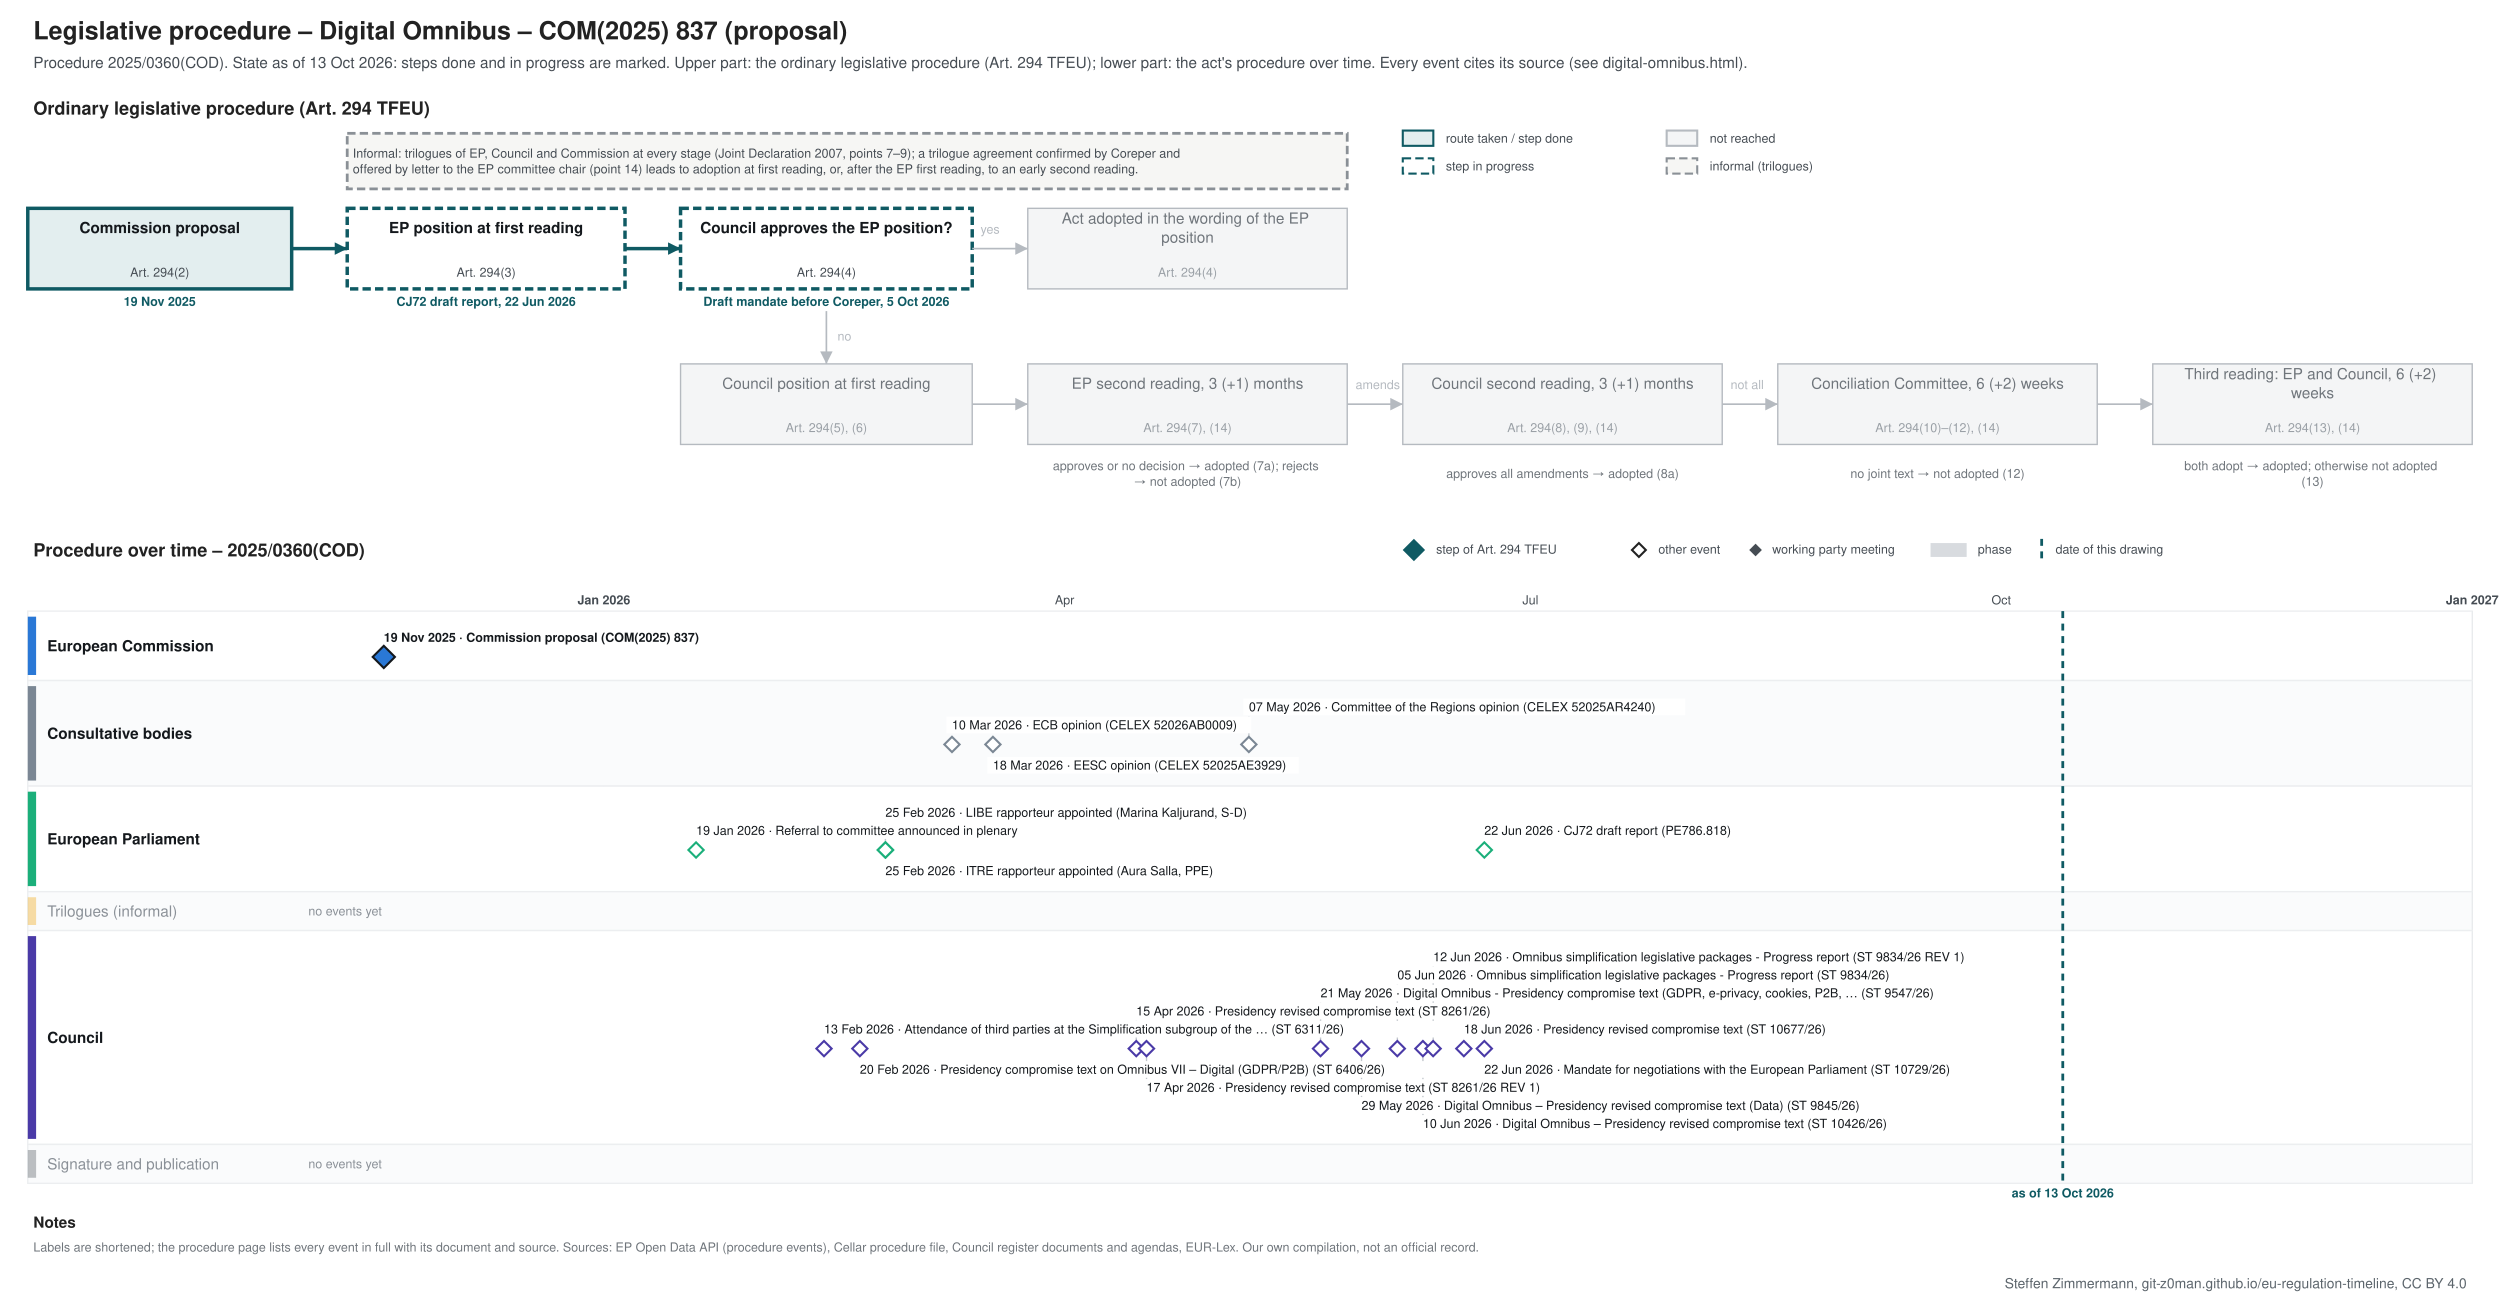
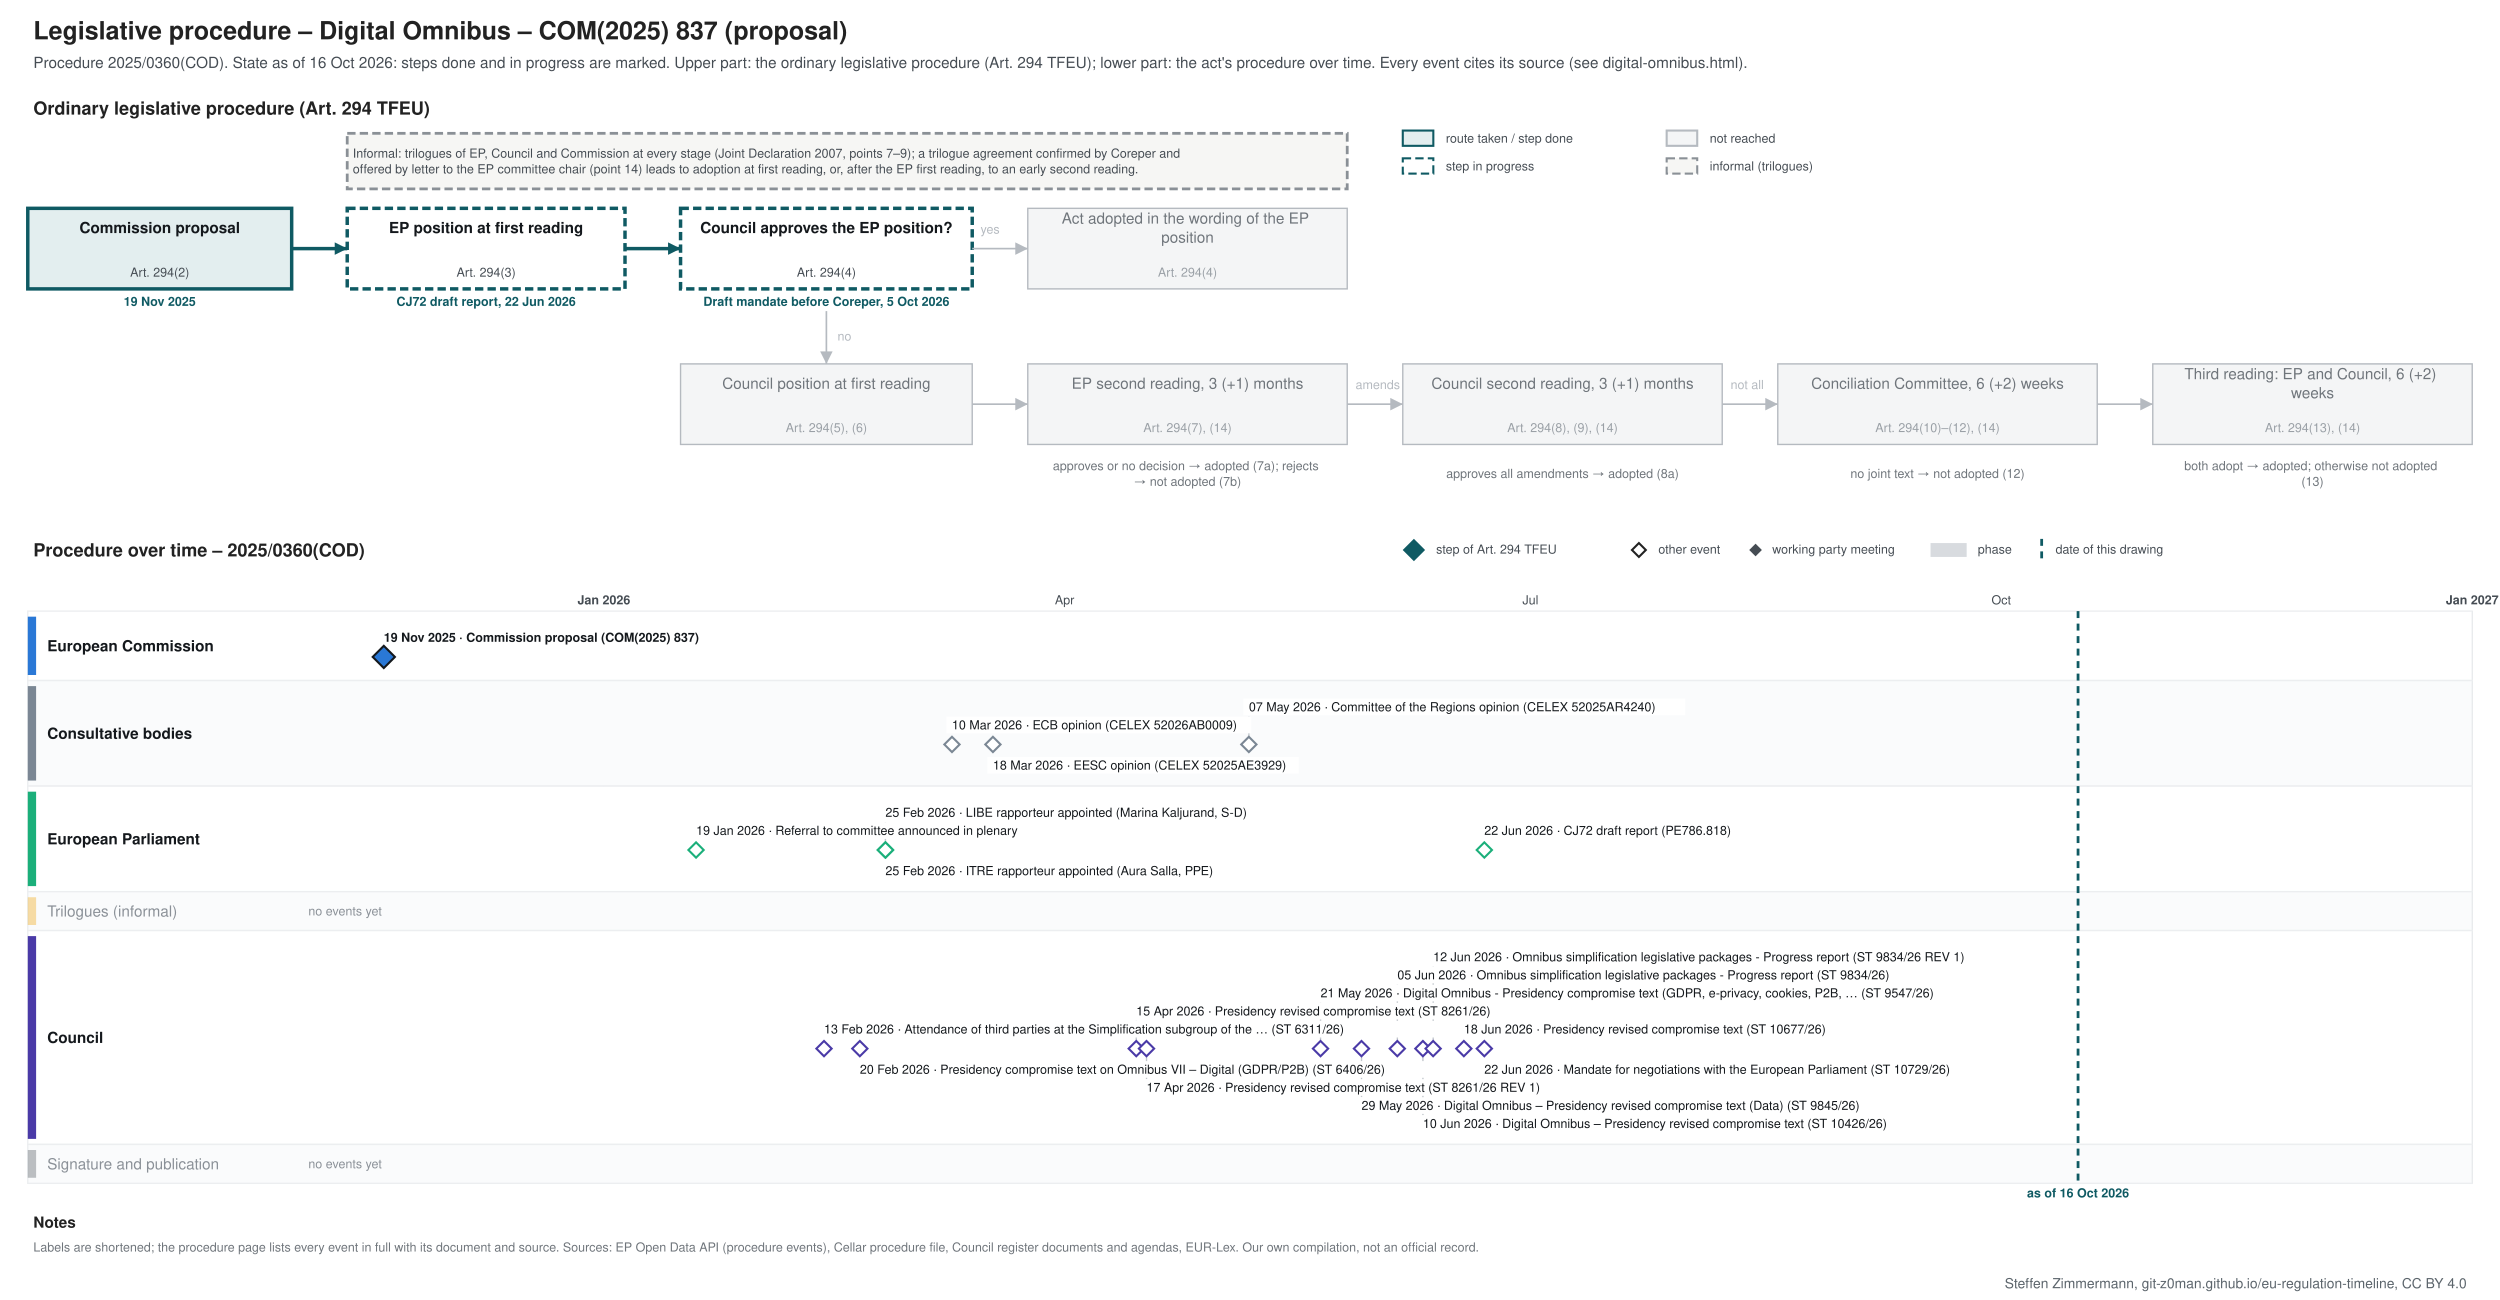
<svg xmlns="http://www.w3.org/2000/svg" xmlns:xlink="http://www.w3.org/1999/xlink" width="1800" height="936" viewBox="0 0 1800 936" font-family="&quot;Source Sans 3&quot;, Helvetica, Arial, sans-serif">
  <rect width="1800" height="936" fill="#ffffff" />
-   <g class="procedure" data-route="" data-state="ongoing" data-as_of="2026-10-13">
+   <g class="procedure" data-route="" data-state="ongoing" data-as_of="2026-10-16">
    <text font-size="18" fill="#222222" text-anchor="start" font-weight="bold">
      <tspan x="24.0" y="28.3">Legislative procedure – Digital Omnibus – COM(2025) 837 (proposal)</tspan>
    </text>
    <text font-size="11" fill="#454c53" text-anchor="start">
-       <tspan x="24.0" y="48.9">Procedure 2025/0360(COD). State as of 13 Oct 2026: steps done and in progress are marked. Upper part: the ordinary legislative procedure (Art. 294 TFEU); lower part: the act's procedure over time. Every event cites its source (see digital-omnibus.html).</tspan>
+       <tspan x="24.0" y="48.9">Procedure 2025/0360(COD). State as of 16 Oct 2026: steps done and in progress are marked. Upper part: the ordinary legislative procedure (Art. 294 TFEU); lower part: the act's procedure over time. Every event cites its source (see digital-omnibus.html).</tspan>
    </text>
    <text font-size="13" fill="#222222" text-anchor="start" font-weight="bold">
      <tspan x="24.0" y="82.5">Ordinary legislative procedure (Art. 294 TFEU)</tspan>
    </text>
    <rect x="1010.0" y="94.0" width="22.0" height="11.0" fill="#e3eeef" stroke="#0f5a63" stroke-width="1.5" />
    <text font-size="9" fill="#454c53" text-anchor="start">
      <tspan x="1041.0" y="102.7">route taken / step done</tspan>
    </text>
    <rect x="1010.0" y="114.0" width="22.0" height="11.0" fill="#ffffff" stroke="#0f5a63" stroke-dasharray="6 3" stroke-width="1.5" />
    <text font-size="9" fill="#454c53" text-anchor="start">
      <tspan x="1041.0" y="122.7">step in progress</tspan>
    </text>
    <rect x="1200.0" y="94.0" width="22.0" height="11.0" fill="#f4f5f6" stroke="#b5bac0" stroke-width="1.5" />
    <text font-size="9" fill="#454c53" text-anchor="start">
      <tspan x="1231.0" y="102.7">not reached</tspan>
    </text>
    <rect x="1200.0" y="114.0" width="22.0" height="11.0" fill="#f6f6f4" stroke="#8a9096" stroke-dasharray="6 3" stroke-width="1.5" />
    <text font-size="9" fill="#454c53" text-anchor="start">
      <tspan x="1231.0" y="122.7">informal (trilogues)</tspan>
    </text>
    <rect x="20.0" y="150.0" width="190.0" height="58.0" fill="#e3eeef" stroke="#0f5a63" stroke-width="2.5" />
    <text font-size="11" fill="#14181c" text-anchor="middle" font-weight="bold">
      <tspan x="115.0" y="167.8">Commission proposal</tspan>
    </text>
    <text font-size="9" fill="#454c53" text-anchor="middle">
      <tspan x="115.0" y="199.2">Art. 294(2)</tspan>
    </text>
    <text font-size="9" fill="#0f5a63" text-anchor="middle" font-weight="bold">
      <tspan x="115.0" y="220.2">19 Nov 2025</tspan>
    </text>
    <rect x="250.0" y="150.0" width="200.0" height="58.0" fill="#ffffff" stroke="#0f5a63" stroke-dasharray="6 3" stroke-width="2.5" />
    <text font-size="11" fill="#14181c" text-anchor="middle" font-weight="bold">
      <tspan x="350.0" y="167.8">EP position at first reading</tspan>
    </text>
    <text font-size="9" fill="#454c53" text-anchor="middle">
      <tspan x="350.0" y="199.2">Art. 294(3)</tspan>
    </text>
    <text font-size="9" fill="#0f5a63" text-anchor="middle" font-weight="bold">
      <tspan x="350.0" y="220.2">CJ72 draft report, 22 Jun 2026</tspan>
    </text>
    <rect x="490.0" y="150.0" width="210.0" height="58.0" fill="#ffffff" stroke="#0f5a63" stroke-dasharray="6 3" stroke-width="2.5" />
    <text font-size="11" fill="#14181c" text-anchor="middle" font-weight="bold">
      <tspan x="595.0" y="167.8">Council approves the EP position?</tspan>
    </text>
    <text font-size="9" fill="#454c53" text-anchor="middle">
      <tspan x="595.0" y="199.2">Art. 294(4)</tspan>
    </text>
    <text font-size="9" fill="#0f5a63" text-anchor="middle" font-weight="bold">
      <tspan x="595.0" y="220.2">Draft mandate before Coreper, 5 Oct 2026</tspan>
    </text>
    <rect x="740.0" y="150.0" width="230.0" height="58.0" fill="#f4f5f6" stroke="#b5bac0" stroke-width="1" />
    <text font-size="11" fill="#6f757b" text-anchor="middle">
      <tspan x="855.0" y="161.0">Act adopted in the wording of the EP</tspan>
      <tspan x="855.0" y="174.7">position</tspan>
    </text>
    <text font-size="9" fill="#9aa0a6" text-anchor="middle">
      <tspan x="855.0" y="199.2">Art. 294(4)</tspan>
    </text>
    <rect x="490.0" y="262.0" width="210.0" height="58.0" fill="#f4f5f6" stroke="#b5bac0" stroke-width="1" />
    <text font-size="11" fill="#6f757b" text-anchor="middle">
      <tspan x="595.0" y="279.9">Council position at first reading</tspan>
    </text>
    <text font-size="9" fill="#9aa0a6" text-anchor="middle">
      <tspan x="595.0" y="311.1">Art. 294(5), (6)</tspan>
    </text>
    <rect x="740.0" y="262.0" width="230.0" height="58.0" fill="#f4f5f6" stroke="#b5bac0" stroke-width="1" />
    <text font-size="11" fill="#6f757b" text-anchor="middle">
      <tspan x="855.0" y="279.9">EP second reading, 3 (+1) months</tspan>
    </text>
    <text font-size="9" fill="#9aa0a6" text-anchor="middle">
      <tspan x="855.0" y="311.1">Art. 294(7), (14)</tspan>
    </text>
    <rect x="1010.0" y="262.0" width="230.0" height="58.0" fill="#f4f5f6" stroke="#b5bac0" stroke-width="1" />
    <text font-size="11" fill="#6f757b" text-anchor="middle">
      <tspan x="1125.0" y="279.9">Council second reading, 3 (+1) months</tspan>
    </text>
    <text font-size="9" fill="#9aa0a6" text-anchor="middle">
      <tspan x="1125.0" y="311.1">Art. 294(8), (9), (14)</tspan>
    </text>
    <rect x="1280.0" y="262.0" width="230.0" height="58.0" fill="#f4f5f6" stroke="#b5bac0" stroke-width="1" />
    <text font-size="11" fill="#6f757b" text-anchor="middle">
      <tspan x="1395.0" y="279.9">Conciliation Committee, 6 (+2) weeks</tspan>
    </text>
    <text font-size="9" fill="#9aa0a6" text-anchor="middle">
      <tspan x="1395.0" y="311.1">Art. 294(10)–(12), (14)</tspan>
    </text>
    <rect x="1550.0" y="262.0" width="230.0" height="58.0" fill="#f4f5f6" stroke="#b5bac0" stroke-width="1" />
    <text font-size="11" fill="#6f757b" text-anchor="middle">
      <tspan x="1665.0" y="273.0">Third reading: EP and Council, 6 (+2)</tspan>
      <tspan x="1665.0" y="286.7">weeks</tspan>
    </text>
    <text font-size="9" fill="#9aa0a6" text-anchor="middle">
      <tspan x="1665.0" y="311.1">Art. 294(13), (14)</tspan>
    </text>
    <text font-size="9" fill="#6f757b" text-anchor="middle">
      <tspan x="855.0" y="338.5">approves or no decision → adopted (7a); rejects</tspan>
      <tspan x="855.0" y="349.8">→ not adopted (7b)</tspan>
    </text>
    <text font-size="9" fill="#6f757b" text-anchor="middle">
      <tspan x="1125.0" y="344.1">approves all amendments → adopted (8a)</tspan>
    </text>
    <text font-size="9" fill="#6f757b" text-anchor="middle">
      <tspan x="1395.0" y="344.1">no joint text → not adopted (12)</tspan>
    </text>
    <text font-size="9" fill="#6f757b" text-anchor="middle">
      <tspan x="1665.0" y="338.5">both adopt → adopted; otherwise not adopted</tspan>
      <tspan x="1665.0" y="349.8">(13)</tspan>
    </text>
    <polyline points="210.0,179.0 250.0,179.0" fill="none" stroke="#0f5a63" stroke-width="2.5" />
    <polygon points="250.0,179.0 241.0,183.5 241.0,174.5" fill="#0f5a63" />
    <polyline points="450.0,179.0 490.0,179.0" fill="none" stroke="#0f5a63" stroke-width="2.5" />
    <polygon points="490.0,179.0 481.0,183.5 481.0,174.5" fill="#0f5a63" />
    <polyline points="700.0,179.0 740.0,179.0" fill="none" stroke="#b5bac0" stroke-width="1.2" />
    <polygon points="740.0,179.0 731.0,183.5 731.0,174.5" fill="#b5bac0" />
    <text font-size="9" fill="#b5bac0" text-anchor="start">
      <tspan x="706.0" y="168.2">yes</tspan>
    </text>
    <polyline points="595.0,224.0 595.0,262.0" fill="none" stroke="#b5bac0" stroke-width="1.2" />
    <polygon points="595.0,262.0 590.5,253.0 599.5,253.0" fill="#b5bac0" />
    <text font-size="9" fill="#b5bac0" text-anchor="start">
      <tspan x="603.0" y="245.2">no</tspan>
    </text>
    <polyline points="700.0,291.0 740.0,291.0" fill="none" stroke="#b5bac0" stroke-width="1.2" />
    <polygon points="740.0,291.0 731.0,295.5 731.0,286.5" fill="#b5bac0" />
    <polyline points="970.0,291.0 1010.0,291.0" fill="none" stroke="#b5bac0" stroke-width="1.2" />
    <polygon points="1010.0,291.0 1001.0,295.5 1001.0,286.5" fill="#b5bac0" />
    <polyline points="1240.0,291.0 1280.0,291.0" fill="none" stroke="#b5bac0" stroke-width="1.2" />
    <polygon points="1280.0,291.0 1271.0,295.5 1271.0,286.5" fill="#b5bac0" />
    <polyline points="1510.0,291.0 1550.0,291.0" fill="none" stroke="#b5bac0" stroke-width="1.2" />
    <polygon points="1550.0,291.0 1541.0,295.5 1541.0,286.5" fill="#b5bac0" />
    <text font-size="9" fill="#b5bac0" text-anchor="start">
      <tspan x="976.0" y="280.1">amends</tspan>
    </text>
    <text font-size="9" fill="#b5bac0" text-anchor="start">
      <tspan x="1246.0" y="280.1">not all</tspan>
    </text>
    <rect x="250.0" y="96.0" width="720.0" height="40.0" fill="#f6f6f4" stroke="#8a9096" stroke-dasharray="6 3" stroke-width="2" />
    <text font-size="9" fill="#454c53" text-anchor="start">
      <tspan x="254.0" y="113.5">Informal: trilogues of EP, Council and Commission at every stage (Joint Declaration 2007, points 7–9); a trilogue agreement confirmed by Coreper and</tspan>
      <tspan x="254.0" y="124.8">offered by letter to the EP committee chair (point 14) leads to adoption at first reading, or, after the EP first reading, to an early second reading.</tspan>
    </text>
    <text font-size="13" fill="#222222" text-anchor="start" font-weight="bold">
      <tspan x="24.0" y="400.6">Procedure over time – 2025/0360(COD)</tspan>
    </text>
    <polygon points="1018,389 1025,396 1018,403 1011,396" fill="#0f5a63" stroke="#0f5a63" stroke-width="1.5" />
    <text font-size="9" fill="#454c53" text-anchor="start">
      <tspan x="1034.0" y="398.6">step of Art. 294 TFEU</tspan>
    </text>
    <polygon points="1180,391 1185,396 1180,401 1175,396" fill="#ffffff" stroke="#222222" stroke-width="1.5" />
    <text font-size="9" fill="#454c53" text-anchor="start">
      <tspan x="1194.0" y="398.6">other event</tspan>
    </text>
    <polygon points="1264,392.5 1267.5,396 1264,399.5 1260.5,396" fill="#454c53" stroke="#454c53" stroke-width="1.5" />
    <text font-size="9" fill="#454c53" text-anchor="start">
      <tspan x="1276.0" y="398.6">working party meeting</tspan>
    </text>
    <rect x="1390.0" y="391.0" width="26.0" height="10.0" fill="#7b8794" stroke="none" opacity="0.3" />
    <text font-size="9" fill="#454c53" text-anchor="start">
      <tspan x="1424.0" y="398.6">phase</tspan>
    </text>
    <line x1="1470.0" y1="388.0" x2="1470.0" y2="403.0" stroke="#0f5a63" stroke-width="2" stroke-dasharray="5 4" />
    <text font-size="9" fill="#454c53" text-anchor="start">
      <tspan x="1480.0" y="398.6">date of this drawing</tspan>
    </text>
    <line x1="210.0" y1="440.0" x2="210.0" y2="852.0" stroke="#e3e6e9" stroke-width="1" />
    <line x1="320.6" y1="440.0" x2="320.6" y2="852.0" stroke="#e3e6e9" stroke-width="1" />
    <line x1="434.8" y1="440.0" x2="434.8" y2="852.0" stroke="#b5bac0" stroke-width="1" />
    <text font-size="9" fill="#454c53" text-anchor="middle" font-weight="bold">
      <tspan x="434.8" y="435.1">Jan 2026</tspan>
    </text>
    <line x1="549.1" y1="440.0" x2="549.1" y2="852.0" stroke="#e3e6e9" stroke-width="1" />
    <line x1="652.3" y1="440.0" x2="652.3" y2="852.0" stroke="#e3e6e9" stroke-width="1" />
    <line x1="766.5" y1="440.0" x2="766.5" y2="852.0" stroke="#e3e6e9" stroke-width="1" />
    <text font-size="9" fill="#454c53" text-anchor="middle">
      <tspan x="766.5" y="435.1">Apr</tspan>
    </text>
    <line x1="877.1" y1="440.0" x2="877.1" y2="852.0" stroke="#e3e6e9" stroke-width="1" />
    <line x1="991.3" y1="440.0" x2="991.3" y2="852.0" stroke="#e3e6e9" stroke-width="1" />
    <line x1="1101.9" y1="440.0" x2="1101.9" y2="852.0" stroke="#e3e6e9" stroke-width="1" />
    <text font-size="9" fill="#454c53" text-anchor="middle">
      <tspan x="1101.9" y="435.1">Jul</tspan>
    </text>
    <line x1="1216.1" y1="440.0" x2="1216.1" y2="852.0" stroke="#e3e6e9" stroke-width="1" />
    <line x1="1330.4" y1="440.0" x2="1330.4" y2="852.0" stroke="#e3e6e9" stroke-width="1" />
    <line x1="1440.9" y1="440.0" x2="1440.9" y2="852.0" stroke="#e3e6e9" stroke-width="1" />
    <text font-size="9" fill="#454c53" text-anchor="middle">
      <tspan x="1440.9" y="435.1">Oct</tspan>
    </text>
    <line x1="1555.2" y1="440.0" x2="1555.2" y2="852.0" stroke="#e3e6e9" stroke-width="1" />
    <line x1="1665.8" y1="440.0" x2="1665.8" y2="852.0" stroke="#e3e6e9" stroke-width="1" />
    <line x1="1780.0" y1="440.0" x2="1780.0" y2="852.0" stroke="#b5bac0" stroke-width="1" />
    <text font-size="9" fill="#454c53" text-anchor="middle" font-weight="bold">
      <tspan x="1780.0" y="435.1">Jan 2027</tspan>
    </text>
    <rect x="20.0" y="440.0" width="1760.0" height="50.0" fill="#ffffff" stroke="#eceef0" />
    <rect x="20.0" y="444.0" width="6.0" height="42.0" fill="#2a78d6" stroke="none" />
    <text font-size="11" fill="#14181c" text-anchor="start" font-weight="bold">
      <tspan x="34.0" y="468.9">European Commission</tspan>
    </text>
    <rect x="20.0" y="490.0" width="1760.0" height="76.0" fill="#fafbfc" stroke="#eceef0" />
    <rect x="20.0" y="494.0" width="6.0" height="68.0" fill="#7b8794" stroke="none" />
    <text font-size="11" fill="#14181c" text-anchor="start" font-weight="bold">
      <tspan x="34.0" y="531.9">Consultative bodies</tspan>
    </text>
    <rect x="20.0" y="566.0" width="1760.0" height="76.0" fill="#ffffff" stroke="#eceef0" />
    <rect x="20.0" y="570.0" width="6.0" height="68.0" fill="#1baf7a" stroke="none" />
    <text font-size="11" fill="#14181c" text-anchor="start" font-weight="bold">
      <tspan x="34.0" y="607.9">European Parliament</tspan>
    </text>
    <rect x="20.0" y="642.0" width="1760.0" height="28.0" fill="#fafbfc" stroke="#eceef0" />
    <rect x="20.0" y="646.0" width="6.0" height="20.0" fill="#eda100" stroke="none" opacity="0.35" />
    <text font-size="11" fill="#8a9097" text-anchor="start">
      <tspan x="34.0" y="659.9">Trilogues (informal)</tspan>
    </text>
    <text font-size="9" fill="#8a9097" text-anchor="start">
      <tspan x="222.0" y="659.1">no events yet</tspan>
    </text>
    <rect x="20.0" y="670.0" width="1760.0" height="154.0" fill="#ffffff" stroke="#eceef0" />
    <rect x="20.0" y="674.0" width="6.0" height="146.0" fill="#4a3aa7" stroke="none" />
    <text font-size="11" fill="#14181c" text-anchor="start" font-weight="bold">
      <tspan x="34.0" y="750.9">Council</tspan>
    </text>
    <rect x="20.0" y="824.0" width="1760.0" height="28.0" fill="#fafbfc" stroke="#eceef0" />
    <rect x="20.0" y="828.0" width="6.0" height="20.0" fill="#454c53" stroke="none" opacity="0.35" />
    <text font-size="11" fill="#8a9097" text-anchor="start">
      <tspan x="34.0" y="841.9">Signature and publication</tspan>
    </text>
    <text font-size="9" fill="#8a9097" text-anchor="start">
      <tspan x="222.0" y="841.1">no events yet</tspan>
    </text>
-     <line x1="1485.2" y1="440.0" x2="1485.2" y2="852.0" stroke="#0f5a63" stroke-width="2" stroke-dasharray="5 4" />
+     <line x1="1496.2" y1="440.0" x2="1496.2" y2="852.0" stroke="#0f5a63" stroke-width="2" stroke-dasharray="5 4" />
    <text font-size="9" fill="#0f5a63" text-anchor="middle" font-weight="bold">
-       <tspan x="1485.2" y="862.1">as of 13 Oct 2026</tspan>
+       <tspan x="1496.2" y="862.1">as of 16 Oct 2026</tspan>
    </text>
    <rect x="272.3" y="453.0" width="253.0" height="12.0" fill="#ffffff" />
    <a xlink:href="https://eur-lex.europa.eu/legal-content/EN/TXT/?uri=CELEX:52025PC0837" target="_blank">
      <text font-size="9" fill="#14181c" text-anchor="start" font-weight="bold">
        <tspan x="276.3" y="462.1">19 Nov 2025 · Commission proposal (COM(2025) 837)</tspan>
      </text>
    </a>
    <a xlink:href="https://eur-lex.europa.eu/legal-content/EN/TXT/?uri=CELEX:52025PC0837" target="_blank">
      <polygon points="276.338,465 284.338,473 276.338,481 268.338,473" fill="#2a78d6" stroke="#14181c" stroke-width="1.5" />
    </a>
    <line x1="899.2" y1="516.0" x2="899.2" y2="530.0" stroke="#c3c8cd" stroke-width="1" />
    <rect x="681.4" y="516.0" width="219.5" height="12.0" fill="#ffffff" />
    <a xlink:href="https://eur-lex.europa.eu/legal-content/EN/TXT/?uri=CELEX:52026AB0009" target="_blank">
      <text font-size="9" fill="#14181c" text-anchor="start">
        <tspan x="685.4" y="525.1">10 Mar 2026 · ECB opinion (CELEX 52026AB0009)</tspan>
      </text>
    </a>
    <rect x="710.9" y="545.0" width="224.2" height="12.0" fill="#ffffff" />
    <a xlink:href="https://eur-lex.europa.eu/legal-content/EN/TXT/?uri=CELEX:52025AE3929" target="_blank">
      <text font-size="9" fill="#14181c" text-anchor="start">
        <tspan x="714.9" y="554.1">18 Mar 2026 · EESC opinion (CELEX 52025AE3929)</tspan>
      </text>
    </a>
    <rect x="895.2" y="503.0" width="318.2" height="12.0" fill="#ffffff" />
    <a xlink:href="https://eur-lex.europa.eu/legal-content/EN/TXT/?uri=CELEX:52025AR4240" target="_blank">
      <text font-size="9" fill="#14181c" text-anchor="start">
        <tspan x="899.2" y="512.1">07 May 2026 · Committee of the Regions opinion (CELEX 52025AR4240)</tspan>
      </text>
    </a>
    <a xlink:href="https://eur-lex.europa.eu/legal-content/EN/TXT/?uri=CELEX:52026AB0009" target="_blank">
      <polygon points="685.423,530.5 690.923,536 685.423,541.5 679.923,536" fill="#ffffff" stroke="#7b8794" stroke-width="1.5" />
    </a>
    <a xlink:href="https://eur-lex.europa.eu/legal-content/EN/TXT/?uri=CELEX:52025AE3929" target="_blank">
      <polygon points="714.906,530.5 720.406,536 714.906,541.5 709.406,536" fill="#ffffff" stroke="#7b8794" stroke-width="1.5" />
    </a>
    <a xlink:href="https://eur-lex.europa.eu/legal-content/EN/TXT/?uri=CELEX:52025AR4240" target="_blank">
      <polygon points="899.178,530.5 904.678,536 899.178,541.5 893.678,536" fill="#ffffff" stroke="#7b8794" stroke-width="1.5" />
    </a>
    <line x1="637.5" y1="592.0" x2="637.5" y2="606.0" stroke="#c3c8cd" stroke-width="1" />
    <rect x="497.2" y="592.0" width="271.2" height="12.0" fill="#ffffff" />
    <text font-size="9" fill="#14181c" text-anchor="start">
      <tspan x="501.2" y="601.1">19 Jan 2026 · Referral to committee announced in plenary</tspan>
    </text>
    <rect x="633.5" y="621.0" width="275.9" height="12.0" fill="#ffffff" />
    <text font-size="9" fill="#14181c" text-anchor="start">
      <tspan x="637.5" y="630.1">25 Feb 2026 · ITRE rapporteur appointed (Aura Salla, PPE)</tspan>
    </text>
    <rect x="633.5" y="579.0" width="304.1" height="12.0" fill="#ffffff" />
    <text font-size="9" fill="#14181c" text-anchor="start">
      <tspan x="637.5" y="588.1">25 Feb 2026 · LIBE rapporteur appointed (Marina Kaljurand, S-D)</tspan>
    </text>
    <rect x="1064.7" y="592.0" width="210.1" height="12.0" fill="#ffffff" />
    <a xlink:href="https://data.europarl.europa.eu/distribution/reds_iCmRp-Dft/CJ72-PR-786818/CJ72-PR-786818_en.pdf" target="_blank">
      <text font-size="9" fill="#14181c" text-anchor="start">
        <tspan x="1068.7" y="601.1">22 Jun 2026 · CJ72 draft report (PE786.818)</tspan>
      </text>
    </a>
    <g>
      <polygon points="501.15,606.5 506.65,612 501.15,617.5 495.65,612" fill="#ffffff" stroke="#1baf7a" stroke-width="1.5" />
    </g>
    <g>
      <polygon points="637.512,606.5 643.012,612 637.512,617.5 632.012,612" fill="#ffffff" stroke="#1baf7a" stroke-width="1.5" />
    </g>
    <g>
      <polygon points="637.512,606.5 643.012,612 637.512,617.5 632.012,612" fill="#ffffff" stroke="#1baf7a" stroke-width="1.5" />
    </g>
    <a xlink:href="https://data.europarl.europa.eu/distribution/reds_iCmRp-Dft/CJ72-PR-786818/CJ72-PR-786818_en.pdf" target="_blank">
      <polygon points="1068.709,606.5 1074.209,612 1068.709,617.5 1063.209,612" fill="#ffffff" stroke="#1baf7a" stroke-width="1.5" />
    </a>
    <line x1="818.1" y1="735.0" x2="818.1" y2="749.0" stroke="#c3c8cd" stroke-width="1" />
    <line x1="825.5" y1="777.0" x2="825.5" y2="761.0" stroke="#c3c8cd" stroke-width="1" />
    <line x1="950.8" y1="722.0" x2="950.8" y2="749.0" stroke="#c3c8cd" stroke-width="1" />
    <line x1="980.3" y1="790.0" x2="980.3" y2="761.0" stroke="#c3c8cd" stroke-width="1" />
    <line x1="1006.1" y1="709.0" x2="1006.1" y2="749.0" stroke="#c3c8cd" stroke-width="1" />
    <line x1="1024.5" y1="803.0" x2="1024.5" y2="761.0" stroke="#c3c8cd" stroke-width="1" />
    <line x1="1031.9" y1="696.0" x2="1031.9" y2="749.0" stroke="#c3c8cd" stroke-width="1" />
    <rect x="589.3" y="735.0" width="449.8" height="12.0" fill="#ffffff" />
    <text font-size="9" fill="#14181c" text-anchor="start">
      <tspan x="593.3" y="744.1">13 Feb 2026 · Attendance of third parties at the Simplification subgroup of the … (ST 6311/26)</tspan>
    </text>
    <rect x="615.1" y="764.0" width="426.3" height="12.0" fill="#ffffff" />
    <a xlink:href="https://data.consilium.europa.eu/doc/document/ST-6406-2026-INIT/en/pdf" target="_blank">
      <text font-size="9" fill="#14181c" text-anchor="start">
        <tspan x="619.1" y="773.1">20 Feb 2026 · Presidency compromise text on Omnibus VII – Digital (GDPR/P2B) (ST 6406/26)</tspan>
      </text>
    </a>
    <rect x="814.1" y="722.0" width="294.7" height="12.0" fill="#ffffff" />
    <a xlink:href="https://data.consilium.europa.eu/doc/document/ST-8261-2026-INIT/en/pdf" target="_blank">
      <text font-size="9" fill="#14181c" text-anchor="start">
        <tspan x="818.1" y="731.1">15 Apr 2026 · Presidency revised compromise text (ST 8261/26)</tspan>
      </text>
    </a>
    <rect x="821.5" y="777.0" width="322.9" height="12.0" fill="#ffffff" />
    <a xlink:href="https://data.consilium.europa.eu/doc/document/ST-8261-2026-REV-1/en/pdf" target="_blank">
      <text font-size="9" fill="#14181c" text-anchor="start">
        <tspan x="825.5" y="786.1">17 Apr 2026 · Presidency revised compromise text (ST 8261/26 REV 1)</tspan>
      </text>
    </a>
    <rect x="946.8" y="709.0" width="501.5" height="12.0" fill="#ffffff" />
    <a xlink:href="https://data.consilium.europa.eu/doc/document/ST-9547-2026-INIT/en/pdf" target="_blank">
      <text font-size="9" fill="#14181c" text-anchor="start">
        <tspan x="950.8" y="718.1">21 May 2026 · Digital Omnibus - Presidency compromise text (GDPR, e-privacy, cookies, P2B, … (ST 9547/26)</tspan>
      </text>
    </a>
    <rect x="976.3" y="790.0" width="412.2" height="12.0" fill="#ffffff" />
    <a xlink:href="https://data.consilium.europa.eu/doc/document/ST-9845-2026-INIT/en/pdf" target="_blank">
      <text font-size="9" fill="#14181c" text-anchor="start">
        <tspan x="980.3" y="799.1">29 May 2026 · Digital Omnibus – Presidency revised compromise text (Data) (ST 9845/26)</tspan>
      </text>
    </a>
    <rect x="1002.1" y="696.0" width="421.6" height="12.0" fill="#ffffff" />
    <a xlink:href="https://data.consilium.europa.eu/doc/document/ST-9834-2026-INIT/en/pdf" target="_blank">
      <text font-size="9" fill="#14181c" text-anchor="start">
        <tspan x="1006.1" y="705.1">05 Jun 2026 · Omnibus simplification legislative packages - Progress report (ST 9834/26)</tspan>
      </text>
    </a>
    <rect x="1020.5" y="803.0" width="384.0" height="12.0" fill="#ffffff" />
    <a xlink:href="https://data.consilium.europa.eu/doc/document/ST-10426-2026-INIT/en/pdf" target="_blank">
      <text font-size="9" fill="#14181c" text-anchor="start">
        <tspan x="1024.5" y="812.1">10 Jun 2026 · Digital Omnibus – Presidency revised compromise text (ST 10426/26)</tspan>
      </text>
    </a>
    <rect x="1027.9" y="683.0" width="449.8" height="12.0" fill="#ffffff" />
    <a xlink:href="https://data.consilium.europa.eu/doc/document/ST-9834-2026-REV-1/en/pdf" target="_blank">
      <text font-size="9" fill="#14181c" text-anchor="start">
        <tspan x="1031.9" y="692.1">12 Jun 2026 · Omnibus simplification legislative packages - Progress report (ST 9834/26 REV 1)</tspan>
      </text>
    </a>
    <rect x="1050.0" y="735.0" width="299.4" height="12.0" fill="#ffffff" />
    <a xlink:href="https://data.consilium.europa.eu/doc/document/ST-10677-2026-INIT/en/pdf" target="_blank">
      <text font-size="9" fill="#14181c" text-anchor="start">
        <tspan x="1054.0" y="744.1">18 Jun 2026 · Presidency revised compromise text (ST 10677/26)</tspan>
      </text>
    </a>
    <rect x="1064.7" y="764.0" width="388.7" height="12.0" fill="#ffffff" />
    <a xlink:href="https://data.consilium.europa.eu/doc/document/ST-10729-2026-INIT/en/pdf" target="_blank">
      <text font-size="9" fill="#14181c" text-anchor="start">
        <tspan x="1068.7" y="773.1">22 Jun 2026 · Mandate for negotiations with the European Parliament (ST 10729/26)</tspan>
      </text>
    </a>
    <g>
      <polygon points="593.286,749.5 598.786,755 593.286,760.5 587.786,755" fill="#ffffff" stroke="#4a3aa7" stroke-width="1.5" />
    </g>
    <a xlink:href="https://data.consilium.europa.eu/doc/document/ST-6406-2026-INIT/en/pdf" target="_blank">
      <polygon points="619.085,749.5 624.585,755 619.085,760.5 613.585,755" fill="#ffffff" stroke="#4a3aa7" stroke-width="1.5" />
    </a>
    <a xlink:href="https://data.consilium.europa.eu/doc/document/ST-8261-2026-INIT/en/pdf" target="_blank">
      <polygon points="818.099,749.5 823.599,755 818.099,760.5 812.599,755" fill="#ffffff" stroke="#4a3aa7" stroke-width="1.5" />
    </a>
    <a xlink:href="https://data.consilium.europa.eu/doc/document/ST-8261-2026-REV-1/en/pdf" target="_blank">
      <polygon points="825.469,749.5 830.969,755 825.469,760.5 819.969,755" fill="#ffffff" stroke="#4a3aa7" stroke-width="1.5" />
    </a>
    <a xlink:href="https://data.consilium.europa.eu/doc/document/ST-9547-2026-INIT/en/pdf" target="_blank">
      <polygon points="950.775,749.5 956.275,755 950.775,760.5 945.275,755" fill="#ffffff" stroke="#4a3aa7" stroke-width="1.5" />
    </a>
    <a xlink:href="https://data.consilium.europa.eu/doc/document/ST-9845-2026-INIT/en/pdf" target="_blank">
      <polygon points="980.258,749.5 985.758,755 980.258,760.5 974.758,755" fill="#ffffff" stroke="#4a3aa7" stroke-width="1.5" />
    </a>
    <a xlink:href="https://data.consilium.europa.eu/doc/document/ST-9834-2026-INIT/en/pdf" target="_blank">
      <polygon points="1006.056,749.5 1011.556,755 1006.056,760.5 1000.556,755" fill="#ffffff" stroke="#4a3aa7" stroke-width="1.5" />
    </a>
    <a xlink:href="https://data.consilium.europa.eu/doc/document/ST-10426-2026-INIT/en/pdf" target="_blank">
      <polygon points="1024.484,749.5 1029.984,755 1024.484,760.5 1018.984,755" fill="#ffffff" stroke="#4a3aa7" stroke-width="1.5" />
    </a>
    <a xlink:href="https://data.consilium.europa.eu/doc/document/ST-9834-2026-REV-1/en/pdf" target="_blank">
      <polygon points="1031.854,749.5 1037.354,755 1031.854,760.5 1026.354,755" fill="#ffffff" stroke="#4a3aa7" stroke-width="1.5" />
    </a>
    <a xlink:href="https://data.consilium.europa.eu/doc/document/ST-10677-2026-INIT/en/pdf" target="_blank">
      <polygon points="1053.967,749.5 1059.467,755 1053.967,760.5 1048.467,755" fill="#ffffff" stroke="#4a3aa7" stroke-width="1.5" />
    </a>
    <a xlink:href="https://data.consilium.europa.eu/doc/document/ST-10729-2026-INIT/en/pdf" target="_blank">
      <polygon points="1068.709,749.5 1074.209,755 1068.709,760.5 1063.209,755" fill="#ffffff" stroke="#4a3aa7" stroke-width="1.5" />
    </a>
    <text font-size="11" fill="#222222" text-anchor="start" font-weight="bold">
      <tspan x="24.0" y="883.9">Notes</tspan>
    </text>
    <text font-size="9" fill="#6f757b" text-anchor="start">
      <tspan x="24.0" y="901.1">Labels are shortened; the procedure page lists every event in full with its document and source. Sources: EP Open Data API (procedure events), Cellar procedure file, Council register documents and agendas, EUR-Lex. Our own compilation, not an official record.</tspan>
    </text>
  </g>
  <text font-size="10" fill="#5b646b" text-anchor="end">
    <tspan x="1776.0" y="927.5">Steffen Zimmermann, git-z0man.github.io/eu-regulation-timeline, CC BY 4.0</tspan>
  </text>
</svg>
